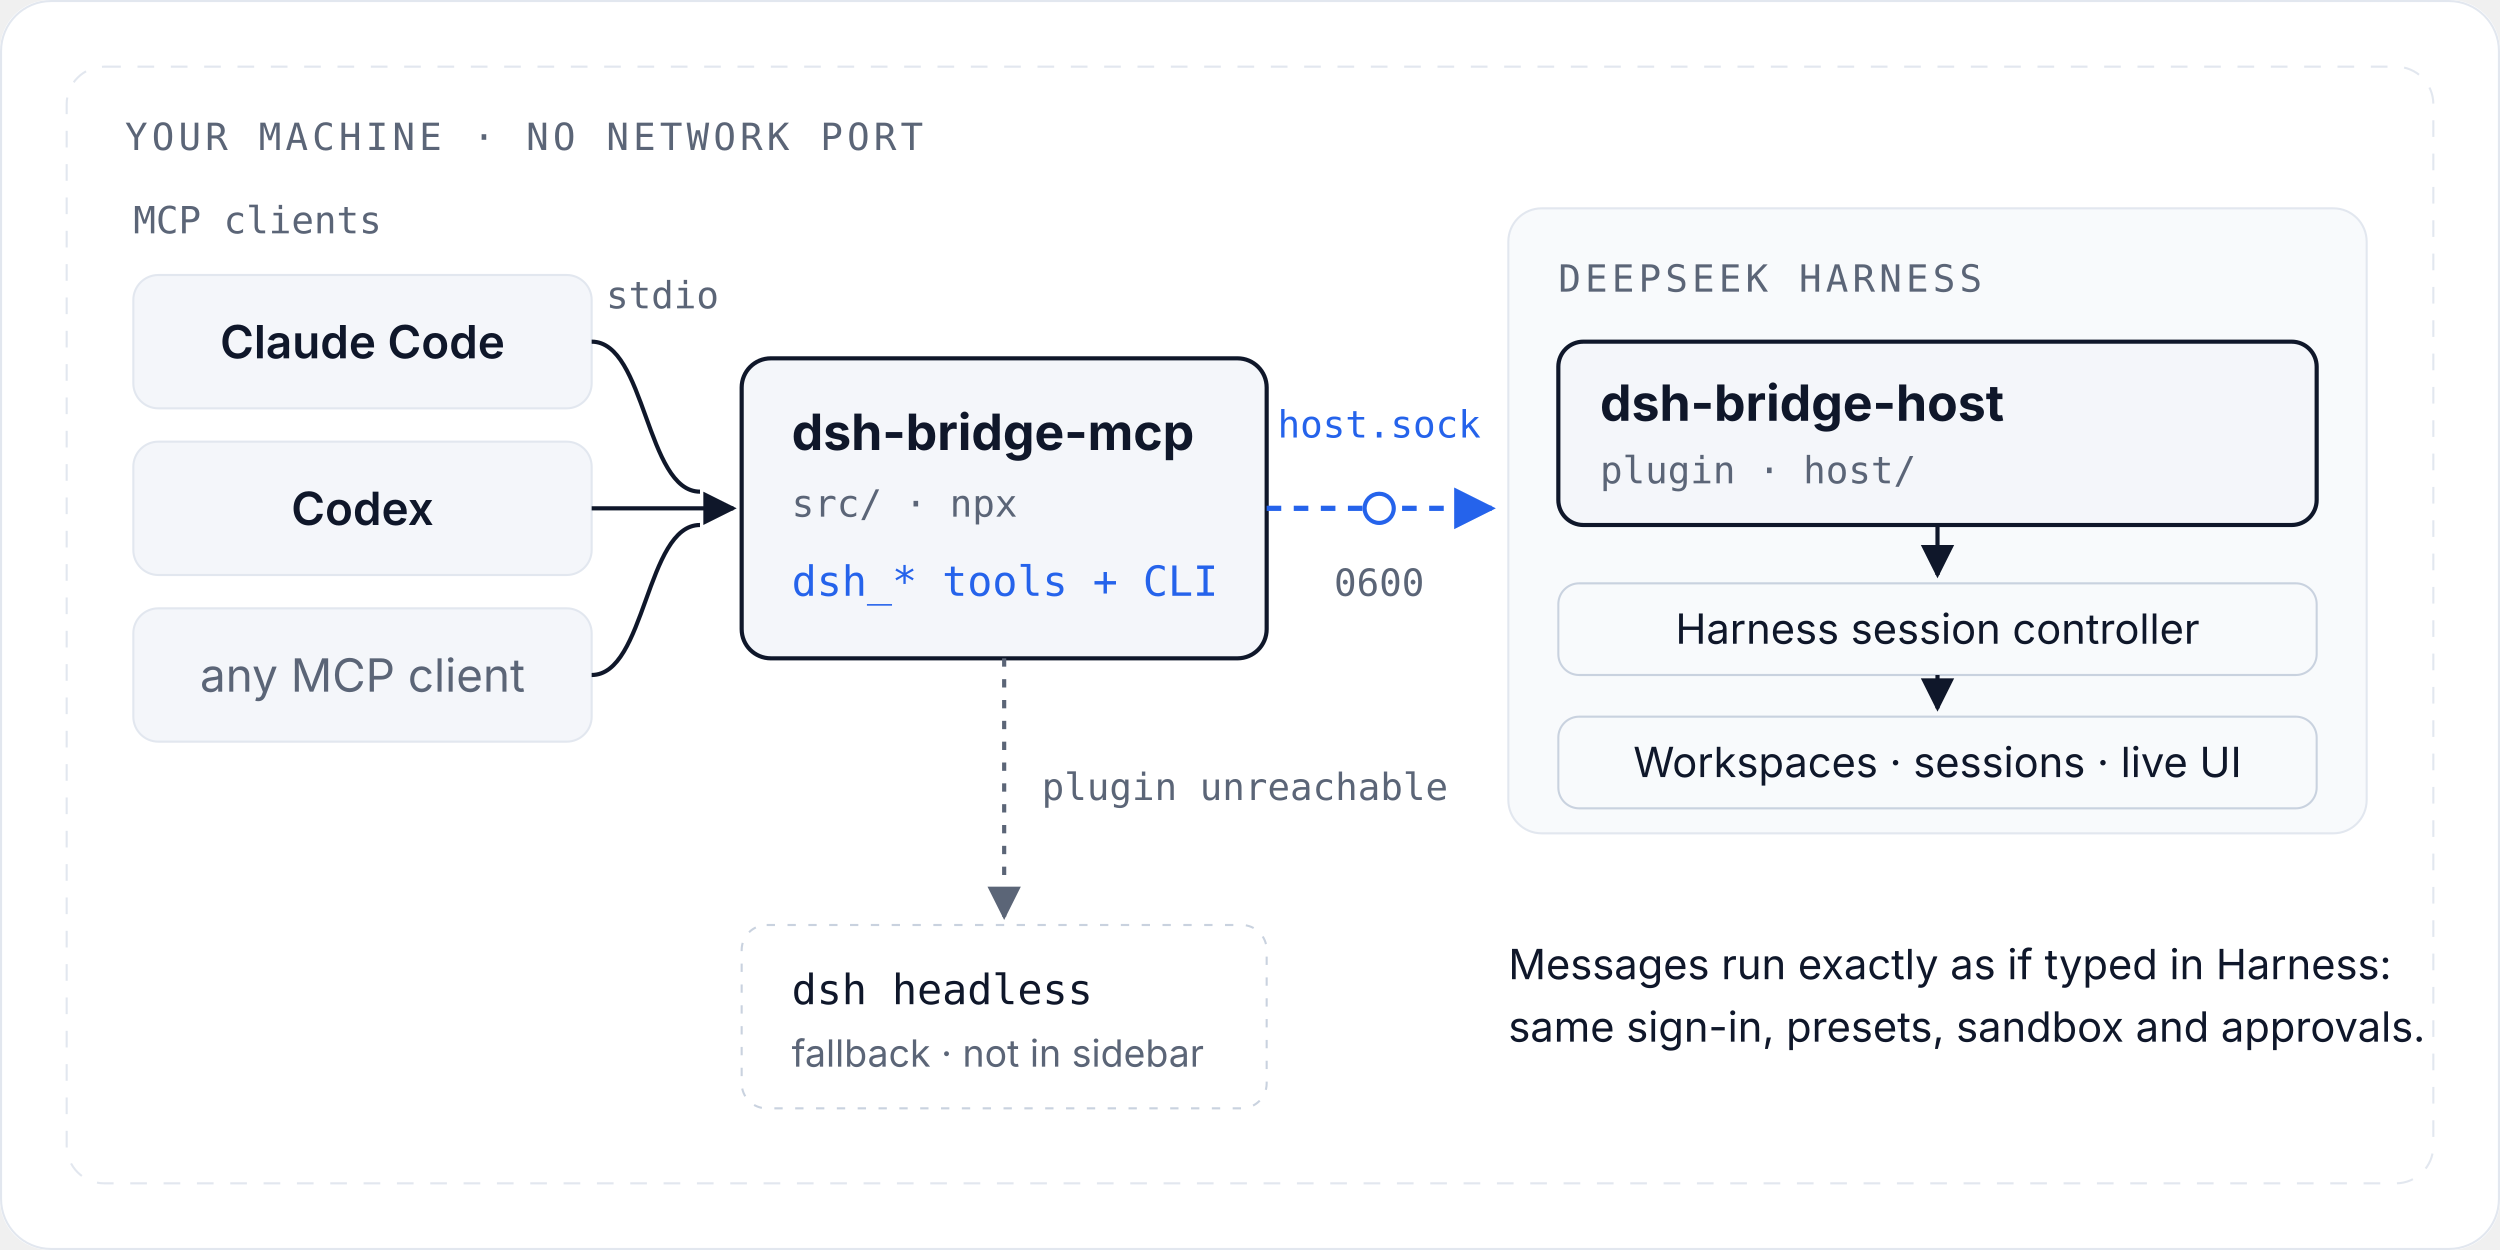
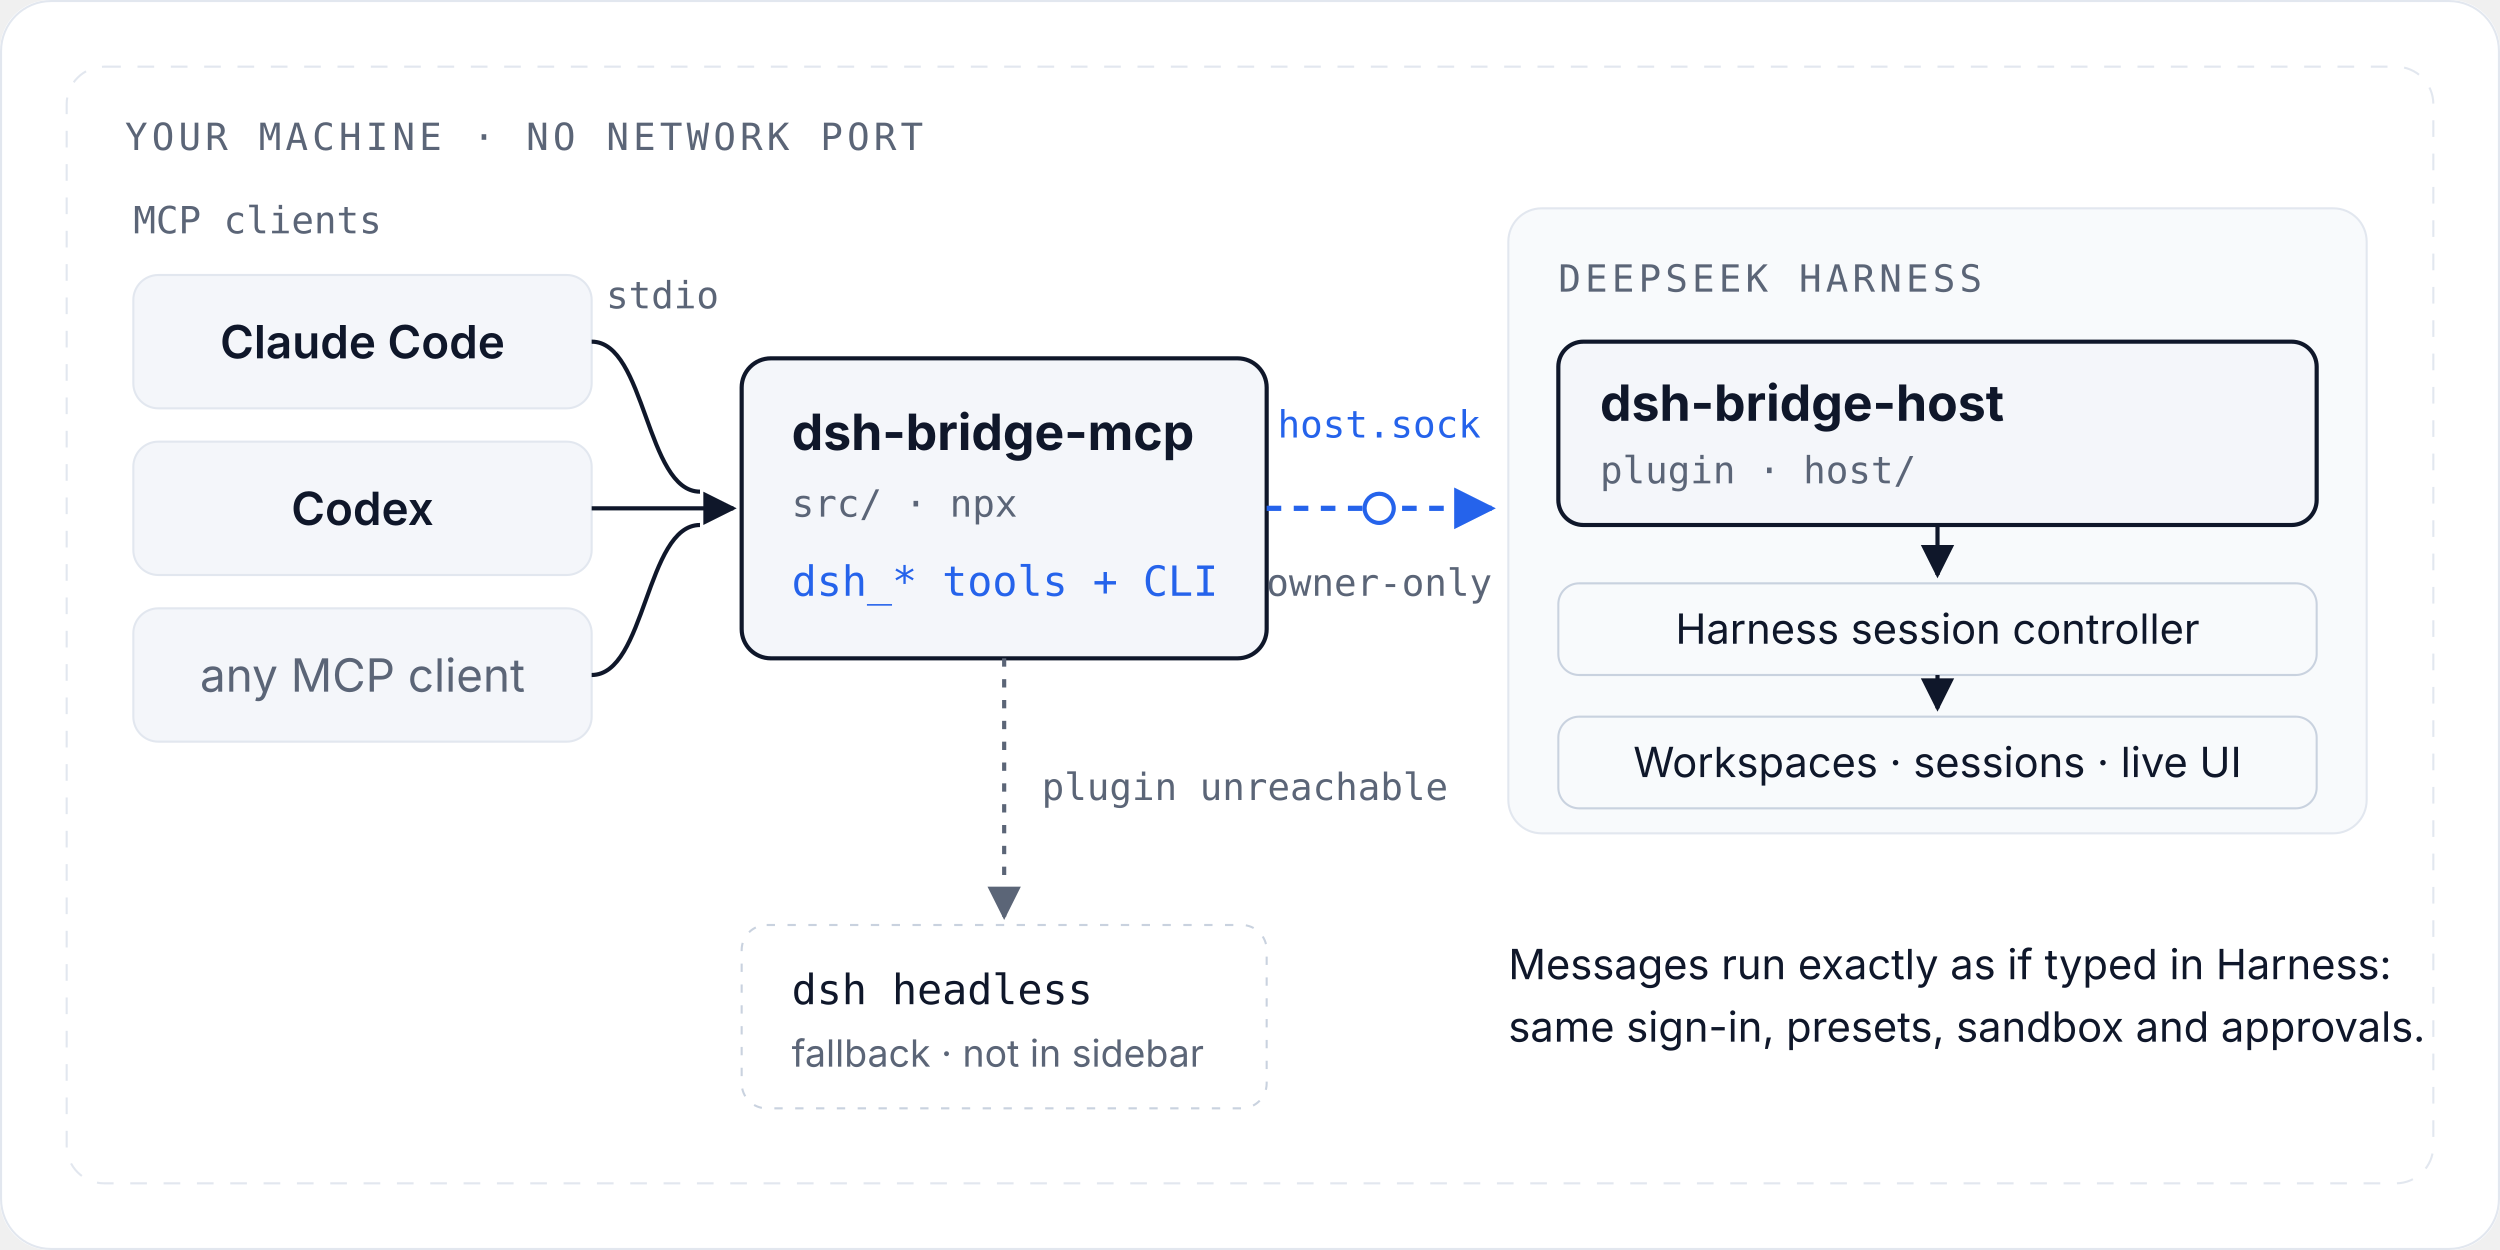
<svg xmlns="http://www.w3.org/2000/svg" width="1200" height="600" viewBox="0 0 1200 600" role="img" aria-labelledby="title desc">
  <style>
    .sans { font-family: -apple-system, BlinkMacSystemFont, "Segoe UI", "PingFang SC", sans-serif; }
    .mono { font-family: ui-monospace, SFMono-Regular, Menlo, Consolas, monospace; }
  </style>
  <defs>
    <marker id="arrow" viewBox="0 0 10 10" refX="9" refY="5" markerWidth="8" markerHeight="8" orient="auto">
      <path d="M0 0 L10 5 L0 10 z" fill="#0F172A" />
    </marker>
    <marker id="arrow-accent" viewBox="0 0 10 10" refX="9" refY="5" markerWidth="8" markerHeight="8" orient="auto">
      <path d="M0 0 L10 5 L0 10 z" fill="#2563EB" />
    </marker>
    <marker id="arrow-muted" viewBox="0 0 10 10" refX="9" refY="5" markerWidth="8" markerHeight="8" orient="auto">
      <path d="M0 0 L10 5 L0 10 z" fill="#5B6577" />
    </marker>
  </defs>
  <rect width="1200" height="600" rx="24" fill="#FFFFFF" />
  <rect x="0.5" y="0.5" width="1199" height="599" rx="24" fill="none" stroke="#E2E7EF" />
  <rect x="32" y="32" width="1136" height="536" rx="18" fill="none" stroke="#E2E7EF" stroke-dasharray="8 8" />
  <text x="60" y="72" class="mono" font-size="18" letter-spacing="2" fill="#5B6577">YOUR MACHINE · NO NETWORK PORT</text>
  <g id="clients" transform="translate(64 112)">
    <text x="0" y="0" class="mono" font-size="18" fill="#5B6577">MCP clients</text>
    <rect x="0" y="20" width="220" height="64" rx="12" fill="#F4F6FA" stroke="#E2E7EF" />
    <text x="110" y="60" text-anchor="middle" class="sans" font-size="22" font-weight="600" fill="#0F172A">Claude Code</text>
    <rect x="0" y="100" width="220" height="64" rx="12" fill="#F4F6FA" stroke="#E2E7EF" />
    <text x="110" y="140" text-anchor="middle" class="sans" font-size="22" font-weight="600" fill="#0F172A">Codex</text>
    <rect x="0" y="180" width="220" height="64" rx="12" fill="#F4F6FA" stroke="#E2E7EF" />
    <text x="110" y="220" text-anchor="middle" class="sans" font-size="22" fill="#5B6577">any MCP client</text>
  </g>
  <path d="M284 164 C 310 164, 310 236, 336 236" fill="none" stroke="#0F172A" stroke-width="2" />
  <path d="M284 244 L 336 244" fill="none" stroke="#0F172A" stroke-width="2" />
  <path d="M284 324 C 310 324, 310 252, 336 252" fill="none" stroke="#0F172A" stroke-width="2" />
  <path d="M336 244 L 352 244" fill="none" stroke="#0F172A" stroke-width="2" marker-end="url(#arrow)" />
  <text x="318" y="148" text-anchor="middle" class="mono" font-size="18" fill="#5B6577">stdio</text>
  <g id="mcp" transform="translate(356 172)">
    <rect x="0" y="0" width="252" height="144" rx="14" fill="#F4F6FA" stroke="#0F172A" stroke-width="2" />
    <text x="24" y="44" class="sans" font-size="24" font-weight="700" fill="#0F172A">dsh-bridge-mcp</text>
    <text x="24" y="76" class="mono" font-size="18" fill="#5B6577">src/ · npx</text>
    <text x="24" y="114" class="mono" font-size="20" fill="#2563EB">dsh_* tools + CLI</text>
  </g>
  <path d="M608 244 L 716 244" fill="none" stroke="#2563EB" stroke-width="2.5" stroke-dasharray="7 6" marker-end="url(#arrow-accent)" />
  <circle cx="662" cy="244" r="7" fill="#FFFFFF" stroke="#2563EB" stroke-width="2" />
  <text x="662" y="210" text-anchor="middle" class="mono" font-size="18" fill="#2563EB">host.sock</text>
-   <text x="662" y="286" text-anchor="middle" class="mono" font-size="18" fill="#5B6577">0600</text>
+   <text x="662" y="286" text-anchor="middle" class="mono" font-size="18" fill="#5B6577">owner-only</text>
  <g id="harness" transform="translate(724 100)">
    <rect x="0" y="0" width="412" height="300" rx="16" fill="#F8FAFC" stroke="#E2E7EF" />
    <text x="24" y="40" class="mono" font-size="18" letter-spacing="2" fill="#5B6577">DEEPSEEK HARNESS</text>
    <rect x="24" y="64" width="364" height="88" rx="12" fill="#F4F6FA" stroke="#0F172A" stroke-width="2" />
    <text x="44" y="102" class="sans" font-size="24" font-weight="700" fill="#0F172A">dsh-bridge-host</text>
    <text x="44" y="132" class="mono" font-size="18" fill="#5B6577">plugin · host/</text>
    <path d="M206 152 L 206 176" stroke="#0F172A" stroke-width="2" marker-end="url(#arrow)" />
    <rect x="24" y="180" width="364" height="44" rx="10" fill="none" stroke="#C9D2DF" />
    <text x="206" y="209" text-anchor="middle" class="sans" font-size="20" fill="#0F172A">Harness session controller</text>
    <path d="M206 224 L 206 240" stroke="#0F172A" stroke-width="2" marker-end="url(#arrow)" />
    <rect x="24" y="244" width="364" height="44" rx="10" fill="none" stroke="#C9D2DF" />
    <text x="206" y="273" text-anchor="middle" class="sans" font-size="20" fill="#0F172A">Workspaces · sessions · live UI</text>
  </g>
  <path d="M482 316 L 482 440" fill="none" stroke="#5B6577" stroke-width="2" stroke-dasharray="4 6" marker-end="url(#arrow-muted)" />
  <text x="500" y="384" class="mono" font-size="18" fill="#5B6577">plugin unreachable</text>
  <g id="headless" transform="translate(356 444)">
    <rect x="0" y="0" width="252" height="88" rx="12" fill="none" stroke="#C9D2DF" stroke-dasharray="4 6" />
    <text x="24" y="38" class="mono" font-size="20" fill="#0F172A">dsh headless</text>
    <text x="24" y="68" class="sans" font-size="18" fill="#5B6577">fallback · not in sidebar</text>
  </g>
  <text x="724" y="470" class="sans" font-size="20" fill="#0F172A">Messages run exactly as if typed in Harness:</text>
  <text x="724" y="500" class="sans" font-size="20" fill="#0F172A">same sign-in, presets, sandbox and approvals.</text>
</svg>
